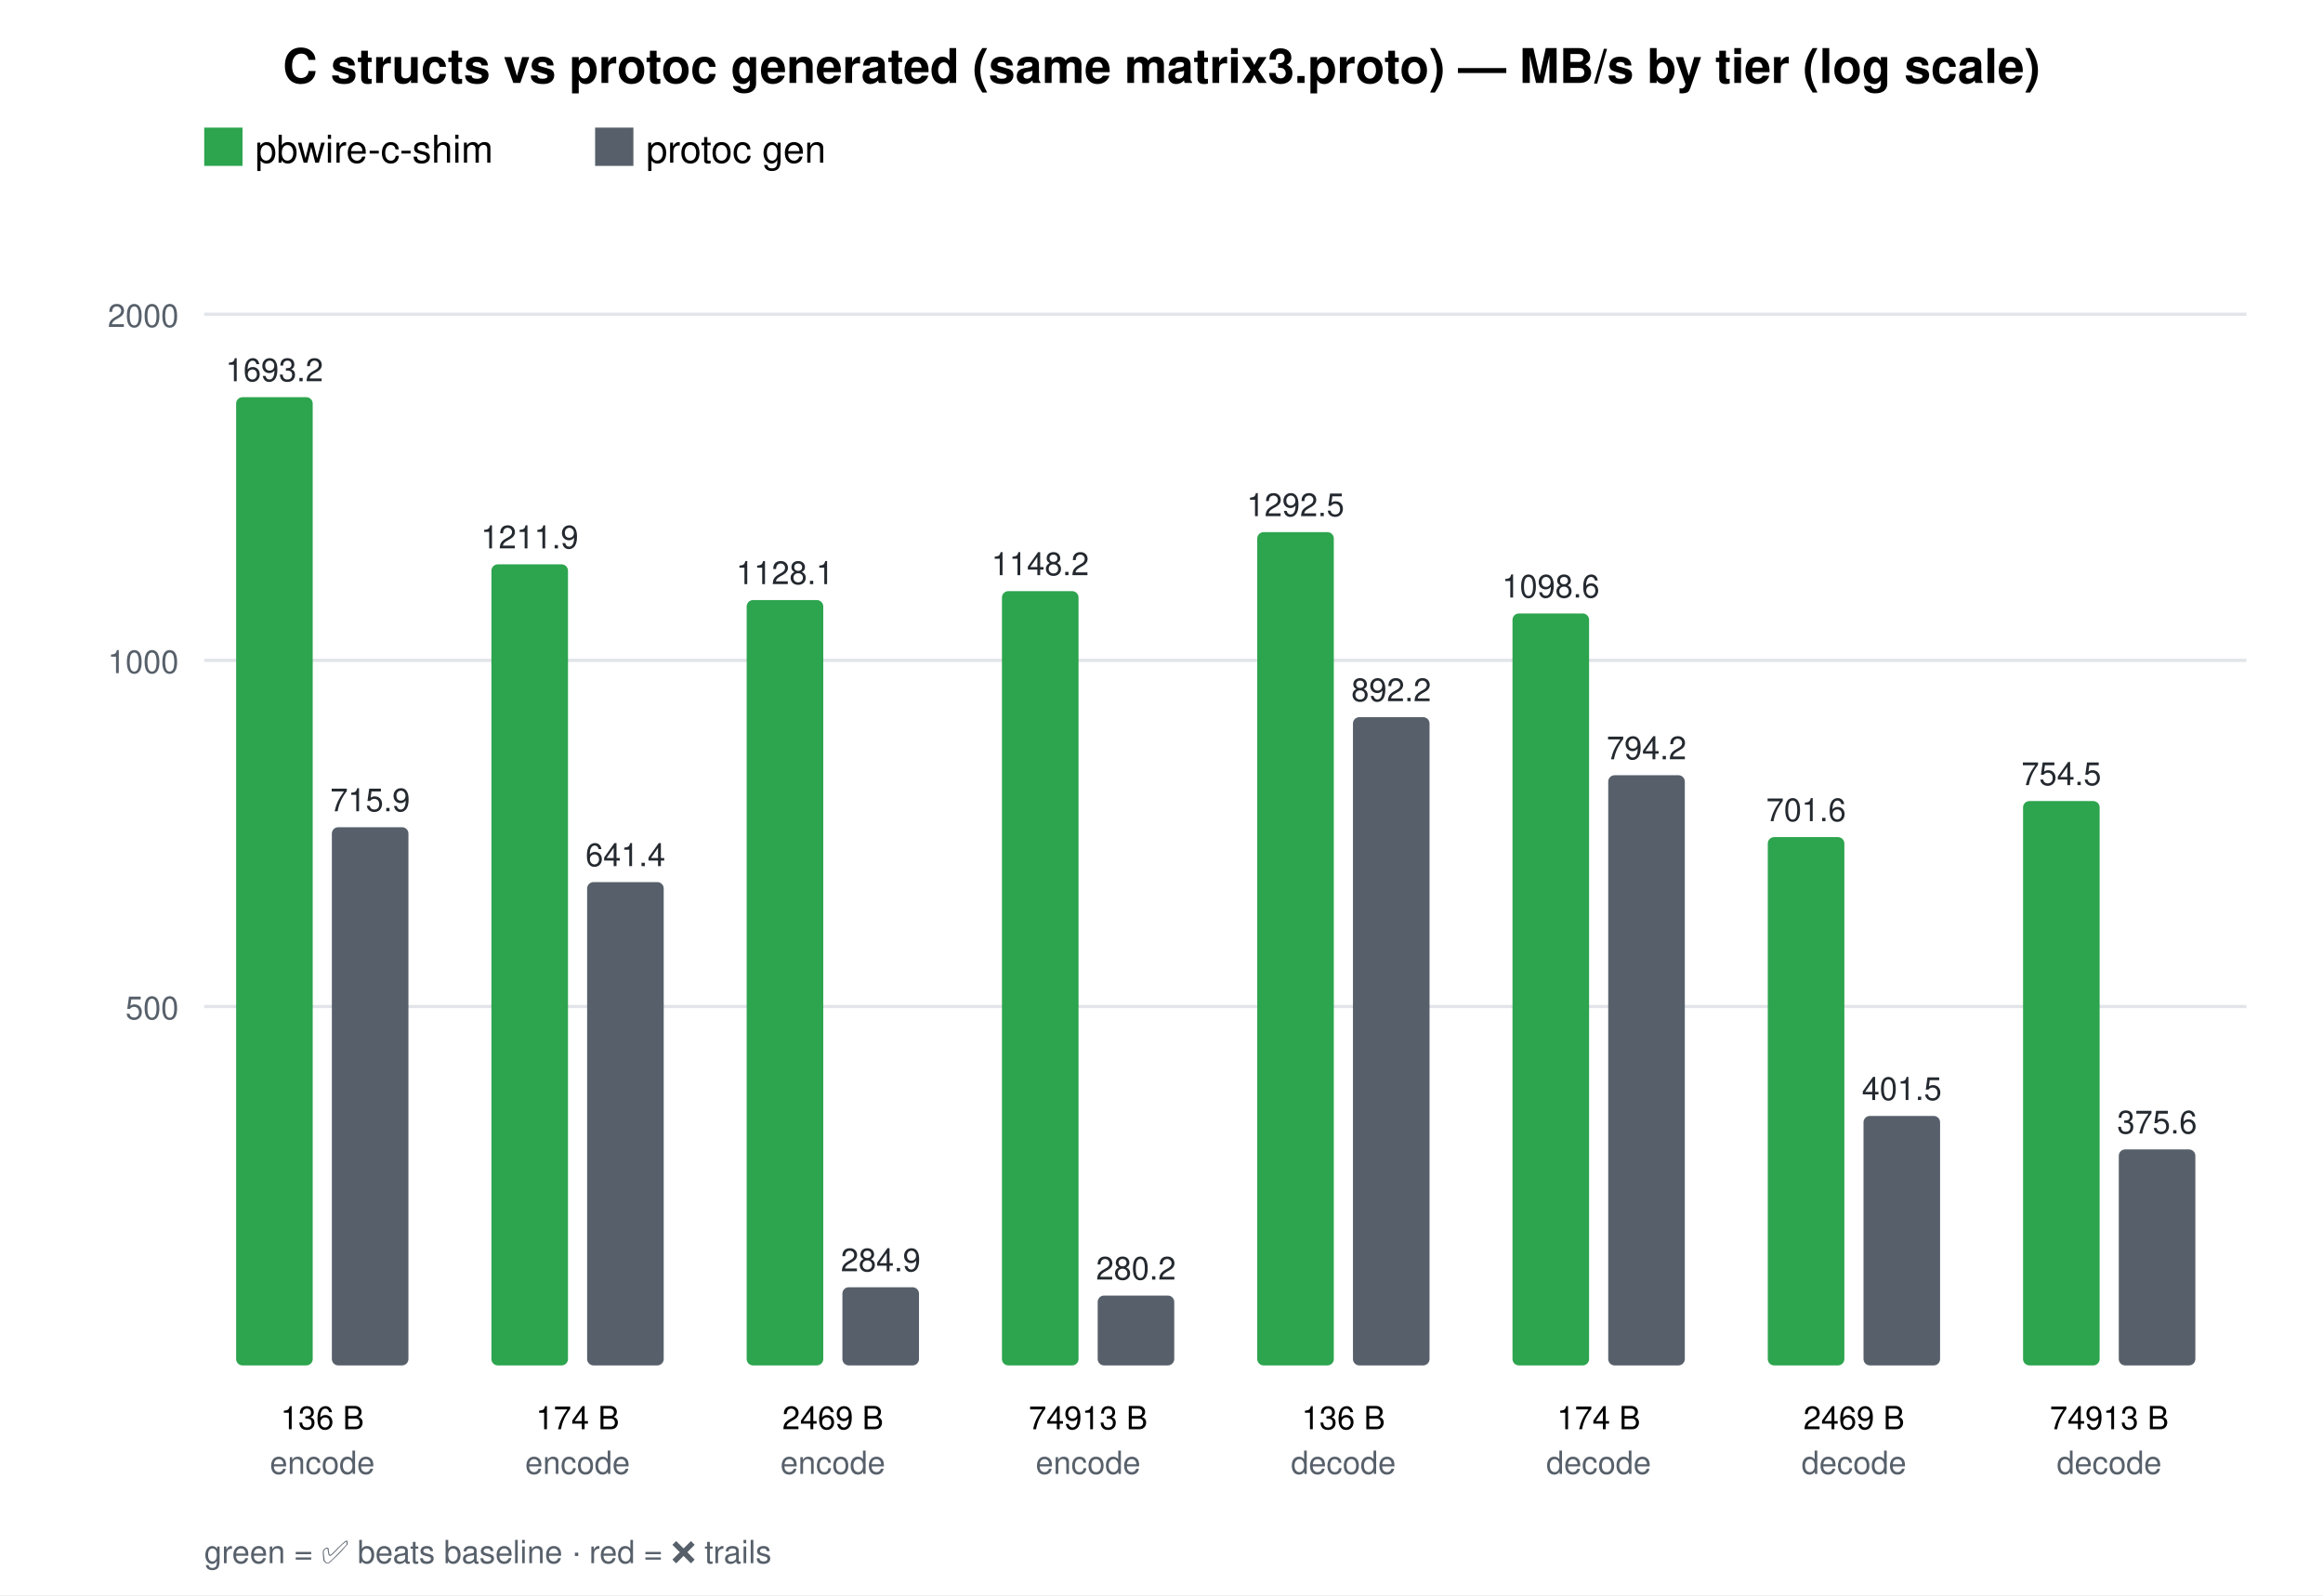
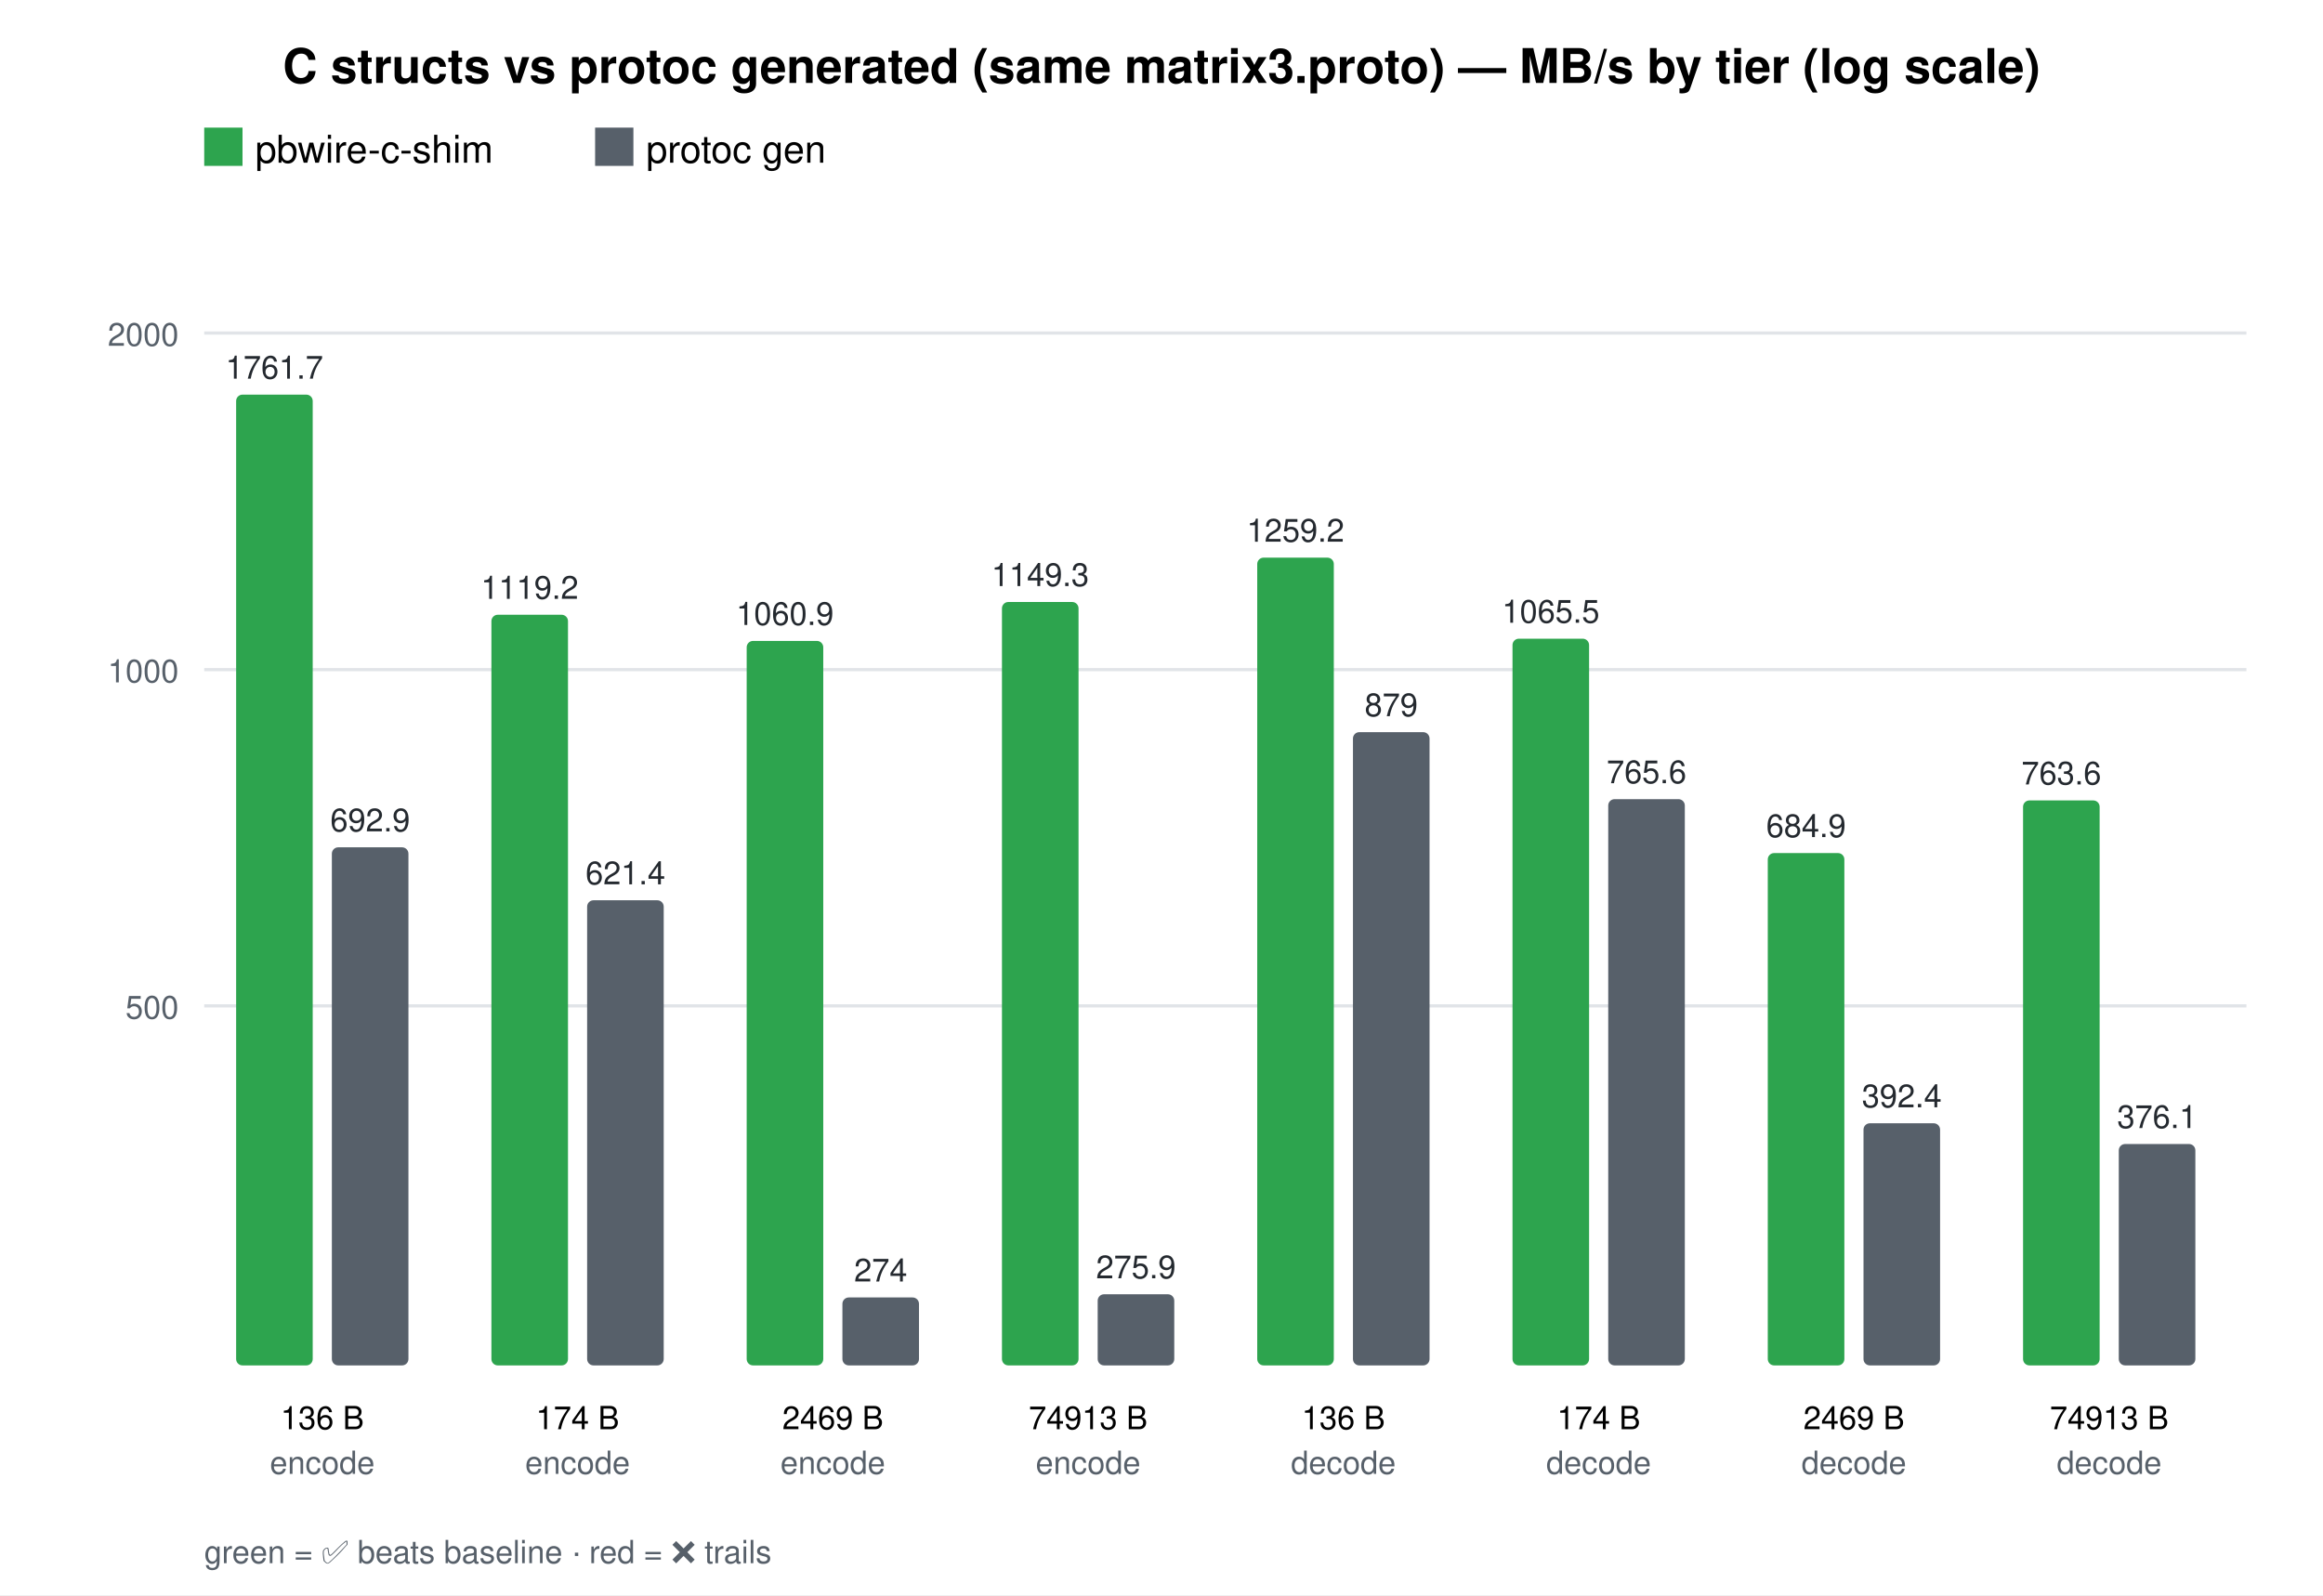
<svg xmlns="http://www.w3.org/2000/svg" width="728" height="500" font-family="Helvetica, Arial, sans-serif">
  <rect width="728" height="500" fill="#ffffff" />
  <text x="364.0" y="26" text-anchor="middle" font-size="15" font-weight="bold">C structs vs protoc generated (same matrix3.proto) — MB/s by tier (log scale)</text>
  <rect x="64" y="40" width="12" height="12" fill="#2da44e" />
  <text x="80" y="51" font-size="12">pbwire-c-shim</text>
  <rect x="186.5" y="40" width="12" height="12" fill="#57606a" />
  <text x="202.5" y="51" font-size="12">protoc gen</text>
-   <line x1="64" y1="315.5" x2="704" y2="315.5" stroke="#e1e4e8" />
-   <text x="56" y="319.5" text-anchor="end" font-size="10" fill="#57606a">500</text>
-   <line x1="64" y1="207.0" x2="704" y2="207.0" stroke="#e1e4e8" />
-   <text x="56" y="211.0" text-anchor="end" font-size="10" fill="#57606a">1000</text>
-   <line x1="64" y1="98.5" x2="704" y2="98.5" stroke="#e1e4e8" />
-   <text x="56" y="102.5" text-anchor="end" font-size="10" fill="#57606a">2000</text>
+   <line x1="64" y1="315.3" x2="704" y2="315.3" stroke="#e1e4e8" />
+   <text x="56" y="319.3" text-anchor="end" font-size="10" fill="#57606a">500</text>
+   <line x1="64" y1="209.9" x2="704" y2="209.9" stroke="#e1e4e8" />
+   <text x="56" y="213.9" text-anchor="end" font-size="10" fill="#57606a">1000</text>
+   <line x1="64" y1="104.4" x2="704" y2="104.4" stroke="#e1e4e8" />
+   <text x="56" y="108.4" text-anchor="end" font-size="10" fill="#57606a">2000</text>
  <text x="101.0" y="448" text-anchor="middle" font-size="10">136 B</text>
  <text x="101.0" y="462" text-anchor="middle" font-size="10" fill="#57606a">encode</text>
-   <rect x="74.0" y="124.5" width="24" height="303.5" rx="2" fill="#2da44e" />
-   <text x="86.0" y="119.5" text-anchor="middle" font-size="10" fill="#24292f">1693.2</text>
-   <rect x="104.0" y="259.3" width="24" height="168.7" rx="2" fill="#57606a" />
-   <text x="116.0" y="254.3" text-anchor="middle" font-size="10" fill="#24292f">715.9</text>
+   <rect x="74.0" y="123.7" width="24" height="304.3" rx="2" fill="#2da44e" />
+   <text x="86.0" y="118.7" text-anchor="middle" font-size="10" fill="#24292f">1761.7</text>
+   <rect x="104.0" y="265.6" width="24" height="162.4" rx="2" fill="#57606a" />
+   <text x="116.0" y="260.6" text-anchor="middle" font-size="10" fill="#24292f">692.9</text>
  <text x="181.0" y="448" text-anchor="middle" font-size="10">174 B</text>
  <text x="181.0" y="462" text-anchor="middle" font-size="10" fill="#57606a">encode</text>
-   <rect x="154.0" y="176.9" width="24" height="251.1" rx="2" fill="#2da44e" />
-   <text x="166.0" y="171.9" text-anchor="middle" font-size="10" fill="#24292f">1211.9</text>
-   <rect x="184.0" y="276.5" width="24" height="151.5" rx="2" fill="#57606a" />
-   <text x="196.0" y="271.5" text-anchor="middle" font-size="10" fill="#24292f">641.4</text>
+   <rect x="154.0" y="192.7" width="24" height="235.3" rx="2" fill="#2da44e" />
+   <text x="166.0" y="187.7" text-anchor="middle" font-size="10" fill="#24292f">1119.2</text>
+   <rect x="184.0" y="282.2" width="24" height="145.8" rx="2" fill="#57606a" />
+   <text x="196.0" y="277.2" text-anchor="middle" font-size="10" fill="#24292f">621.4</text>
  <text x="261.0" y="448" text-anchor="middle" font-size="10">2469 B</text>
  <text x="261.0" y="462" text-anchor="middle" font-size="10" fill="#57606a">encode</text>
-   <rect x="234.0" y="188.1" width="24" height="239.9" rx="2" fill="#2da44e" />
-   <text x="246.0" y="183.1" text-anchor="middle" font-size="10" fill="#24292f">1128.1</text>
-   <rect x="264.0" y="403.5" width="24" height="24.5" rx="2" fill="#57606a" />
-   <text x="276.0" y="398.5" text-anchor="middle" font-size="10" fill="#24292f">284.9</text>
+   <rect x="234.0" y="200.9" width="24" height="227.1" rx="2" fill="#2da44e" />
+   <text x="246.0" y="195.9" text-anchor="middle" font-size="10" fill="#24292f">1060.9</text>
+   <rect x="264.0" y="406.7" width="24" height="21.3" rx="2" fill="#57606a" />
+   <text x="276.0" y="401.7" text-anchor="middle" font-size="10" fill="#24292f">274</text>
  <text x="341.0" y="448" text-anchor="middle" font-size="10">74913 B</text>
  <text x="341.0" y="462" text-anchor="middle" font-size="10" fill="#57606a">encode</text>
-   <rect x="314.0" y="185.3" width="24" height="242.7" rx="2" fill="#2da44e" />
-   <text x="326.0" y="180.3" text-anchor="middle" font-size="10" fill="#24292f">1148.2</text>
-   <rect x="344.0" y="406.1" width="24" height="21.9" rx="2" fill="#57606a" />
-   <text x="356.0" y="401.1" text-anchor="middle" font-size="10" fill="#24292f">280.2</text>
+   <rect x="314.0" y="188.7" width="24" height="239.3" rx="2" fill="#2da44e" />
+   <text x="326.0" y="183.7" text-anchor="middle" font-size="10" fill="#24292f">1149.3</text>
+   <rect x="344.0" y="405.7" width="24" height="22.3" rx="2" fill="#57606a" />
+   <text x="356.0" y="400.7" text-anchor="middle" font-size="10" fill="#24292f">275.9</text>
  <text x="421.0" y="448" text-anchor="middle" font-size="10">136 B</text>
  <text x="421.0" y="462" text-anchor="middle" font-size="10" fill="#57606a">decode</text>
-   <rect x="394.0" y="166.8" width="24" height="261.2" rx="2" fill="#2da44e" />
-   <text x="406.0" y="161.8" text-anchor="middle" font-size="10" fill="#24292f">1292.5</text>
-   <rect x="424.0" y="224.8" width="24" height="203.2" rx="2" fill="#57606a" />
-   <text x="436.0" y="219.8" text-anchor="middle" font-size="10" fill="#24292f">892.2</text>
+   <rect x="394.0" y="174.8" width="24" height="253.2" rx="2" fill="#2da44e" />
+   <text x="406.0" y="169.8" text-anchor="middle" font-size="10" fill="#24292f">1259.2</text>
+   <rect x="424.0" y="229.5" width="24" height="198.5" rx="2" fill="#57606a" />
+   <text x="436.0" y="224.5" text-anchor="middle" font-size="10" fill="#24292f">879</text>
  <text x="501.0" y="448" text-anchor="middle" font-size="10">174 B</text>
  <text x="501.0" y="462" text-anchor="middle" font-size="10" fill="#57606a">decode</text>
-   <rect x="474.0" y="192.3" width="24" height="235.7" rx="2" fill="#2da44e" />
-   <text x="486.0" y="187.3" text-anchor="middle" font-size="10" fill="#24292f">1098.6</text>
-   <rect x="504.0" y="243.0" width="24" height="185.0" rx="2" fill="#57606a" />
-   <text x="516.0" y="238.0" text-anchor="middle" font-size="10" fill="#24292f">794.2</text>
+   <rect x="474.0" y="200.2" width="24" height="227.8" rx="2" fill="#2da44e" />
+   <text x="486.0" y="195.2" text-anchor="middle" font-size="10" fill="#24292f">1065.5</text>
+   <rect x="504.0" y="250.5" width="24" height="177.5" rx="2" fill="#57606a" />
+   <text x="516.0" y="245.5" text-anchor="middle" font-size="10" fill="#24292f">765.6</text>
  <text x="581.0" y="448" text-anchor="middle" font-size="10">2469 B</text>
  <text x="581.0" y="462" text-anchor="middle" font-size="10" fill="#57606a">decode</text>
-   <rect x="554.0" y="262.4" width="24" height="165.6" rx="2" fill="#2da44e" />
-   <text x="566.0" y="257.4" text-anchor="middle" font-size="10" fill="#24292f">701.6</text>
-   <rect x="584.0" y="349.8" width="24" height="78.2" rx="2" fill="#57606a" />
-   <text x="596.0" y="344.8" text-anchor="middle" font-size="10" fill="#24292f">401.5</text>
+   <rect x="554.0" y="267.4" width="24" height="160.6" rx="2" fill="#2da44e" />
+   <text x="566.0" y="262.4" text-anchor="middle" font-size="10" fill="#24292f">684.9</text>
+   <rect x="584.0" y="352.1" width="24" height="75.9" rx="2" fill="#57606a" />
+   <text x="596.0" y="347.1" text-anchor="middle" font-size="10" fill="#24292f">392.4</text>
  <text x="661.0" y="448" text-anchor="middle" font-size="10">74913 B</text>
  <text x="661.0" y="462" text-anchor="middle" font-size="10" fill="#57606a">decode</text>
-   <rect x="634.0" y="251.1" width="24" height="176.9" rx="2" fill="#2da44e" />
-   <text x="646.0" y="246.1" text-anchor="middle" font-size="10" fill="#24292f">754.5</text>
-   <rect x="664.0" y="360.3" width="24" height="67.7" rx="2" fill="#57606a" />
-   <text x="676.0" y="355.3" text-anchor="middle" font-size="10" fill="#24292f">375.6</text>
+   <rect x="634.0" y="250.9" width="24" height="177.1" rx="2" fill="#2da44e" />
+   <text x="646.0" y="245.9" text-anchor="middle" font-size="10" fill="#24292f">763.6</text>
+   <rect x="664.0" y="358.6" width="24" height="69.4" rx="2" fill="#57606a" />
+   <text x="676.0" y="353.6" text-anchor="middle" font-size="10" fill="#24292f">376.1</text>
  <text x="64" y="490" font-size="10" fill="#57606a">green = ✅ beats baseline · red = ❌ trails</text>
</svg>
